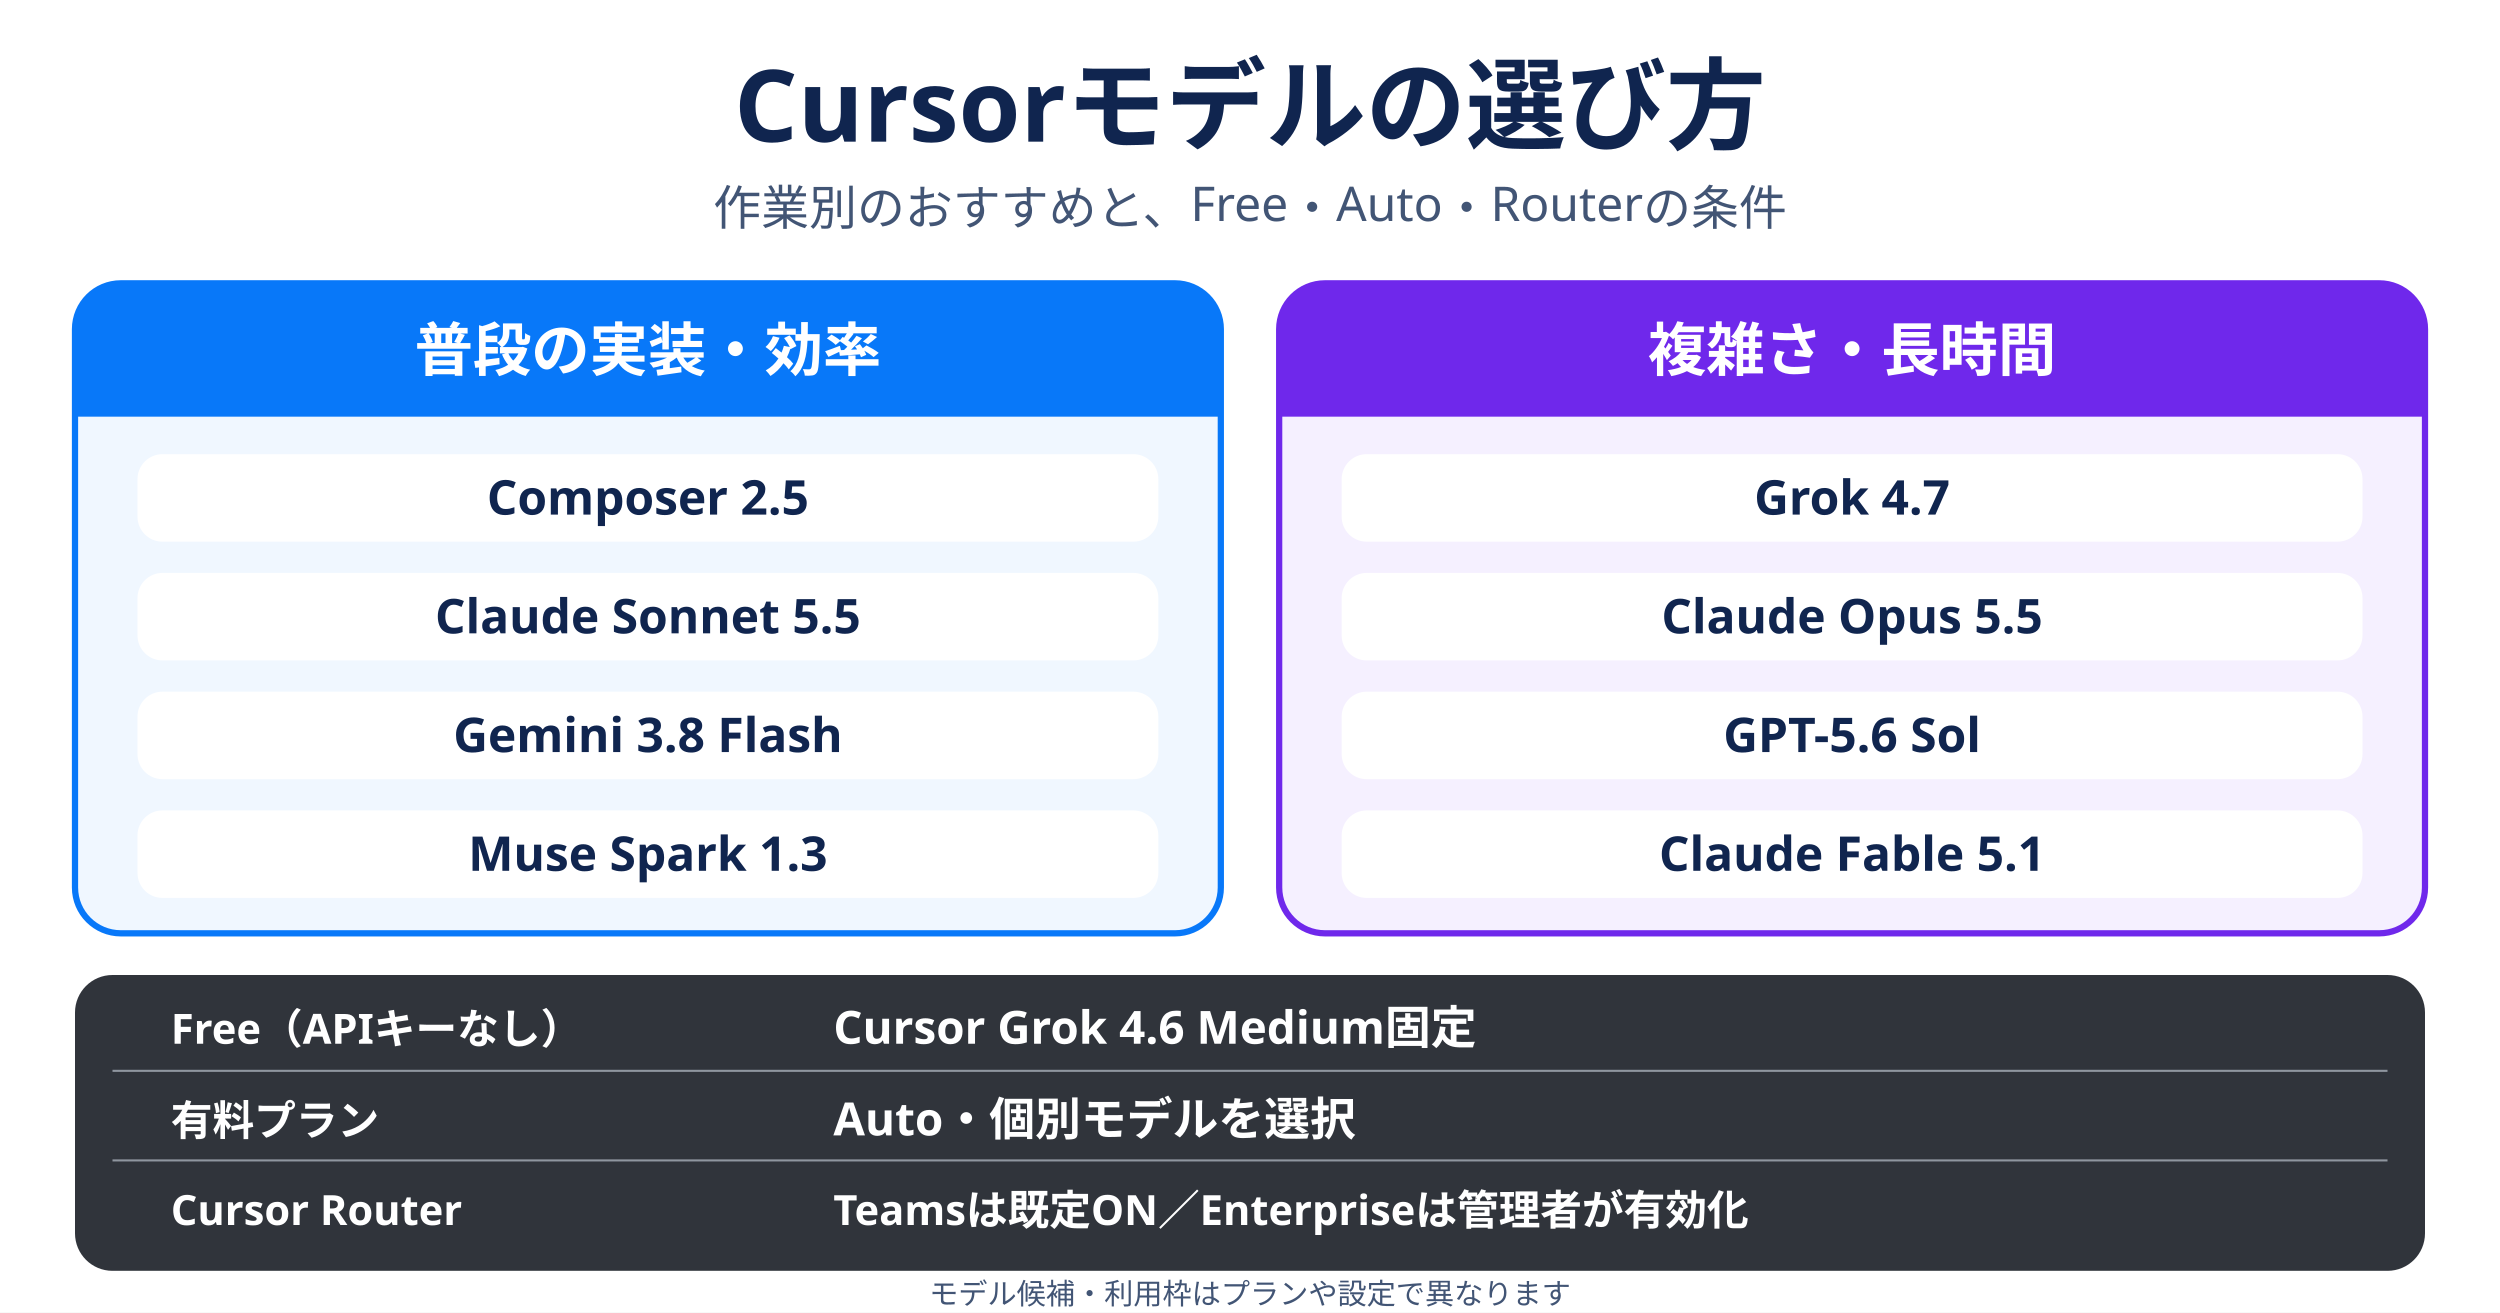
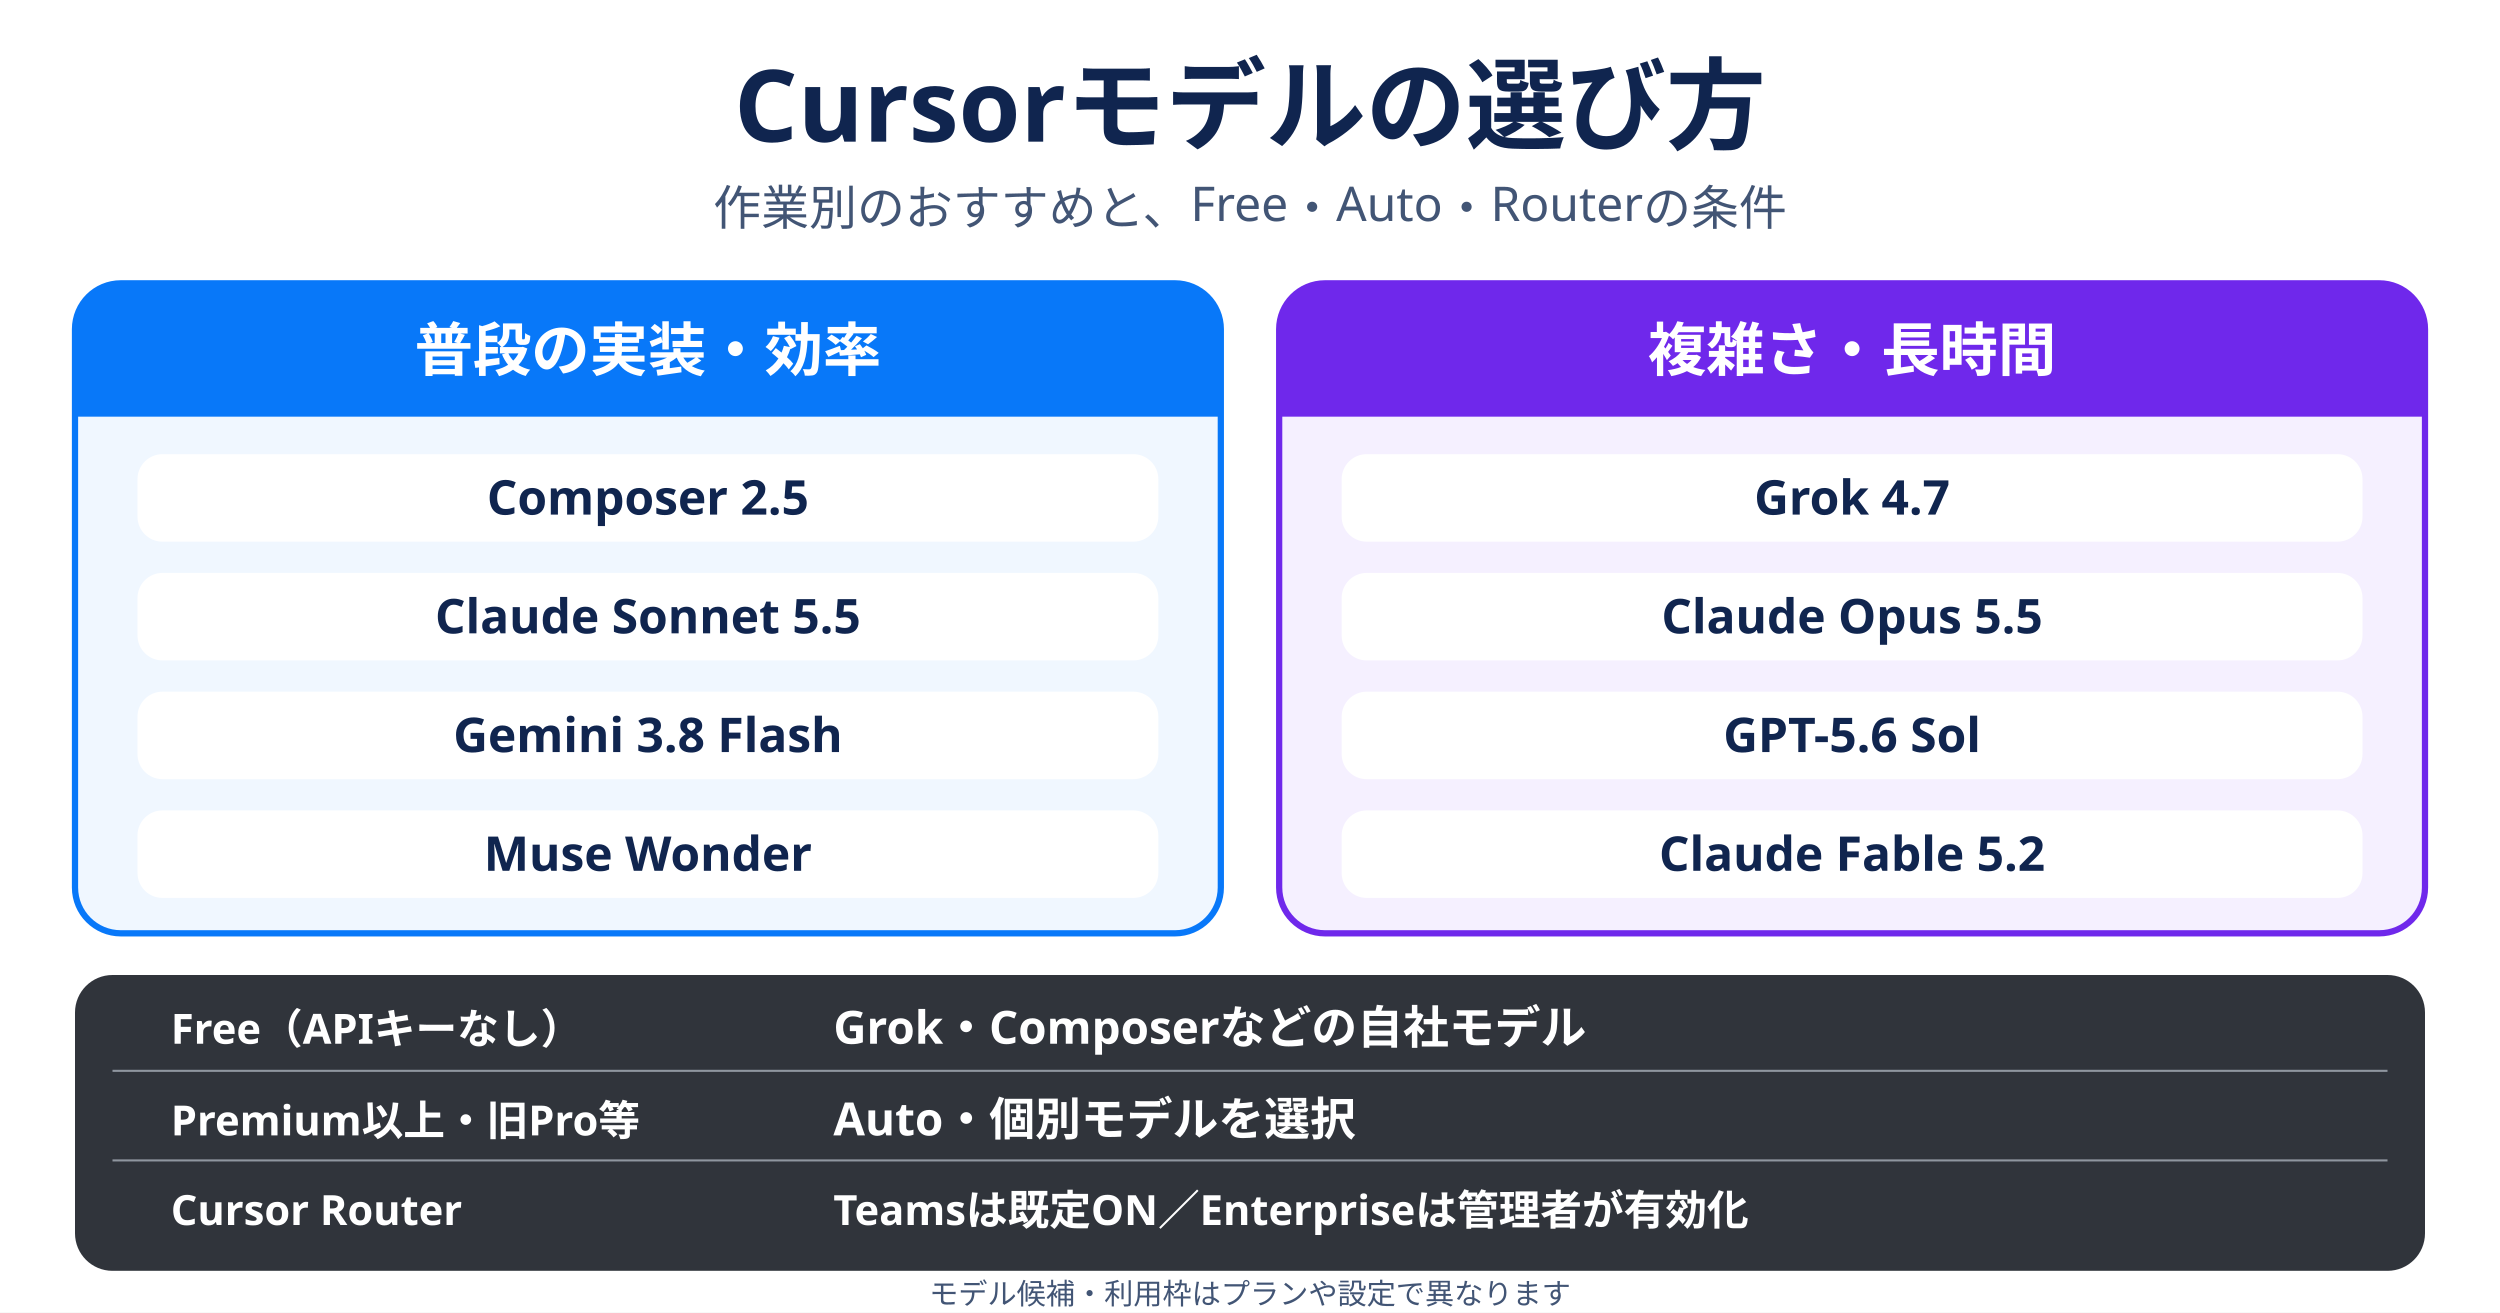
<svg xmlns="http://www.w3.org/2000/svg" width="1200" height="630" viewBox="0 0 1200 630" role="img" aria-labelledby="title desc">
  <rect width="1200" height="630" fill="#ffffff" />
  <text x="600" y="68" text-anchor="middle" fill="#10254f" font-family="Yu Gothic, Meiryo, sans-serif" font-size="48" font-weight="700">Cursorモデルの選び方</text>
  <text x="600" y="108" text-anchor="middle" fill="#425575" font-family="Yu Gothic, Meiryo, sans-serif" font-size="23" font-weight="500">作業別のおすすめと、Free・Auto・Routerの条件</text>
  <rect x="36" y="136" width="550" height="312" rx="22" fill="#f0f7ff" stroke="#0878f9" stroke-width="3" />
  <path d="M58 136h506a22 22 0 0 1 22 22v42H36v-42a22 22 0 0 1 22-22z" fill="#0878f9" />
  <text x="311" y="178" text-anchor="middle" fill="#ffffff" font-family="Yu Gothic, Meiryo, sans-serif" font-size="28" font-weight="700">普段の実装・効率</text>
  <g font-family="Yu Gothic, Meiryo, sans-serif" font-size="23" font-weight="600" fill="#10254f">
    <rect x="66" y="218" width="490" height="42" rx="12" fill="#ffffff" />
    <text x="311" y="247" text-anchor="middle">Composer 2.5</text>
    <rect x="66" y="275" width="490" height="42" rx="12" fill="#ffffff" />
    <text x="311" y="304" text-anchor="middle">Claude Sonnet 5.5</text>
    <rect x="66" y="332" width="490" height="42" rx="12" fill="#ffffff" />
    <text x="311" y="361" text-anchor="middle">Gemini 3.8 Flash</text>
    <rect x="66" y="389" width="490" height="42" rx="12" fill="#ffffff" />
-     <text x="311" y="418" text-anchor="middle">Muse Spark 1.3</text>
+     <text x="311" y="418" text-anchor="middle">Muse Wonder</text>
  </g>
  <rect x="614" y="136" width="550" height="312" rx="22" fill="#f5f0ff" stroke="#6f28eb" stroke-width="3" />
  <path d="M636 136h506a22 22 0 0 1 22 22v42H614v-42a22 22 0 0 1 22-22z" fill="#6f28eb" />
  <text x="889" y="178" text-anchor="middle" fill="#ffffff" font-family="Yu Gothic, Meiryo, sans-serif" font-size="28" font-weight="700">複雑さ・長時間</text>
  <g font-family="Yu Gothic, Meiryo, sans-serif" font-size="23" font-weight="600" fill="#10254f">
    <rect x="644" y="218" width="490" height="42" rx="12" fill="#ffffff" />
    <text x="889" y="247" text-anchor="middle">Grok 4.7</text>
    <rect x="644" y="275" width="490" height="42" rx="12" fill="#ffffff" />
    <text x="889" y="304" text-anchor="middle">Claude Opus 5.5</text>
    <rect x="644" y="332" width="490" height="42" rx="12" fill="#ffffff" />
    <text x="889" y="361" text-anchor="middle">GPT-5.6 Sol</text>
    <rect x="644" y="389" width="490" height="42" rx="12" fill="#ffffff" />
-     <text x="889" y="418" text-anchor="middle">Claude Fable 5.1</text>
+     <text x="889" y="418" text-anchor="middle">Claude Fable 5.2</text>
  </g>
  <rect x="36" y="468" width="1128" height="142" rx="18" fill="#30343b" />
  <line x1="54" y1="514" x2="1146" y2="514" stroke="#8f969f" stroke-width="1" />
  <line x1="54" y1="557" x2="1146" y2="557" stroke="#8f969f" stroke-width="1" />
  <g font-family="Yu Gothic, Meiryo, sans-serif" fill="#ffffff">
    <text x="82" y="501" font-size="20" font-weight="700">Free（APIキーなし）</text>
-     <text x="400" y="501" font-size="22" font-weight="600">Cursor Grok 4.6 Medium固定</text>
-     <text x="82" y="545" font-size="20" font-weight="700">有料プラン</text>
+     <text x="400" y="501" font-size="22" font-weight="600">Grok・Composerなどの自社モデル</text>
+     <text x="82" y="545" font-size="20" font-weight="700">Premium以上・旧Pro等</text>
    <text x="400" y="545" font-size="22" font-weight="600">Auto・個別モデルを選択</text>
    <text x="82" y="588" font-size="20" font-weight="700">Cursor Router</text>
    <text x="400" y="588" font-size="20" font-weight="600">Teamsは既定ON／Enterpriseは管理者が有効化</text>
  </g>
  <text x="600" y="626" text-anchor="middle" fill="#425575" font-family="Yu Gothic, Meiryo, sans-serif" font-size="14">モデル候補・利用枠はプランや設定で異なります</text>
</svg>
